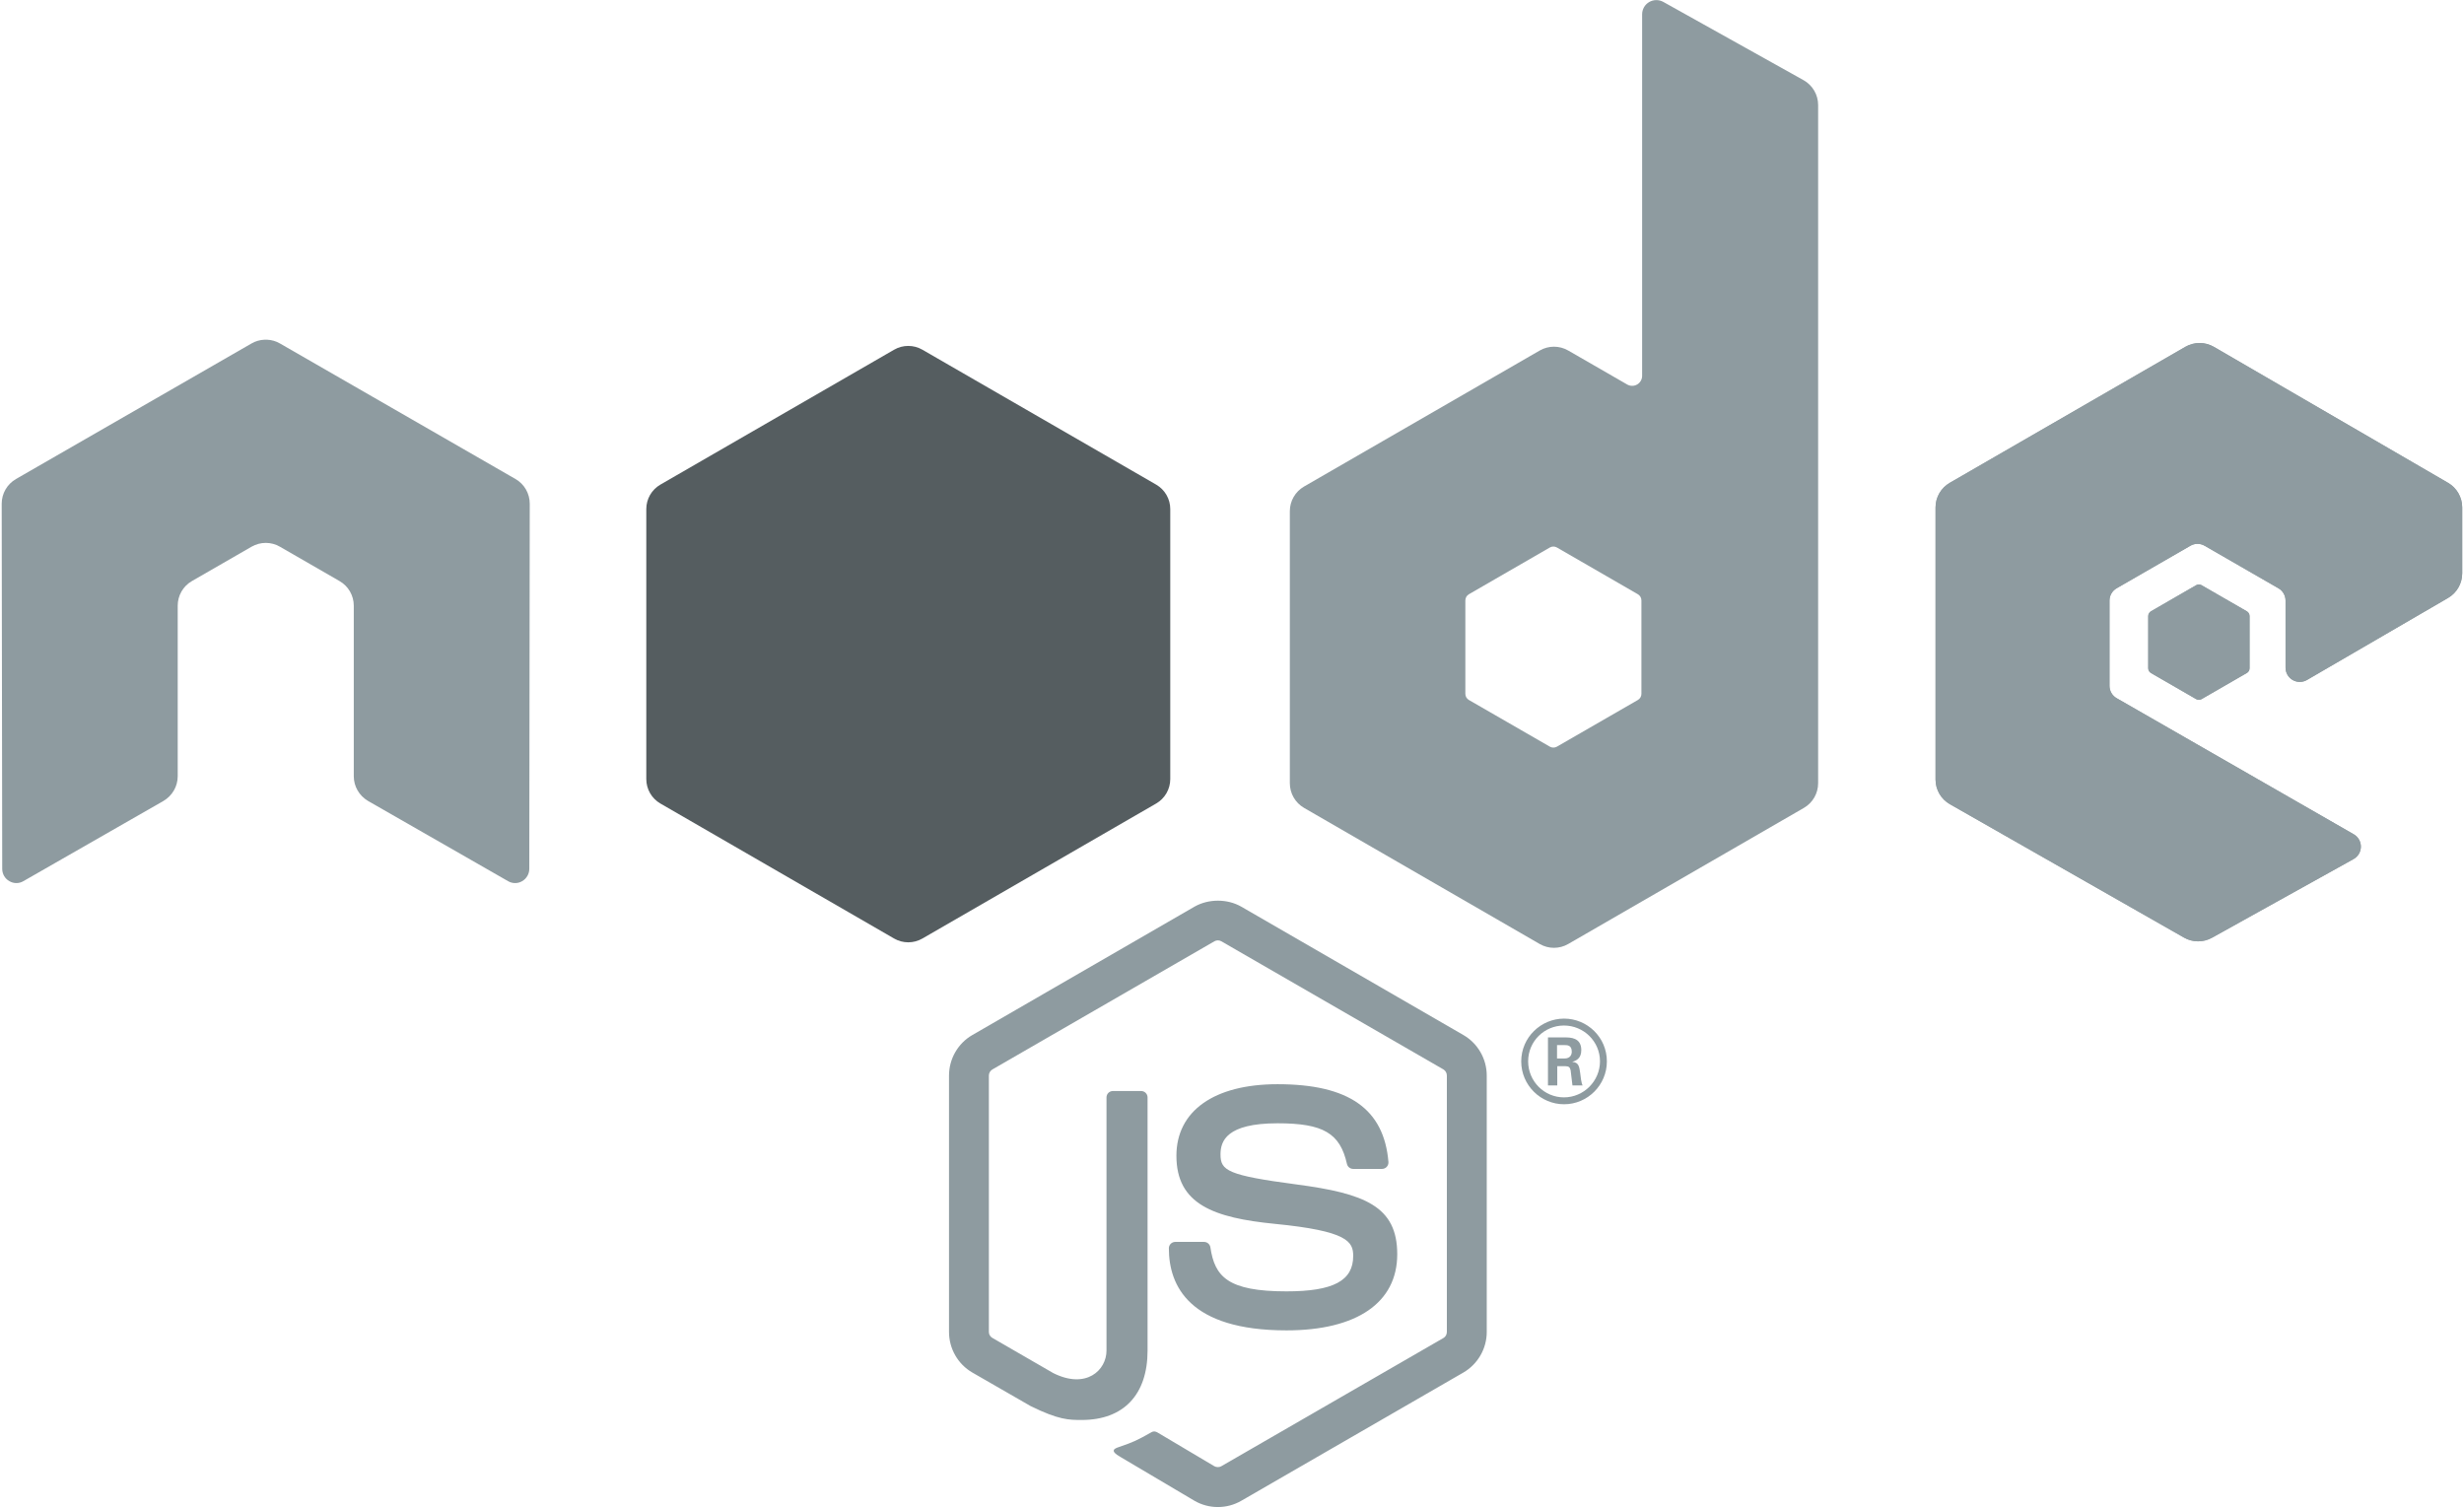
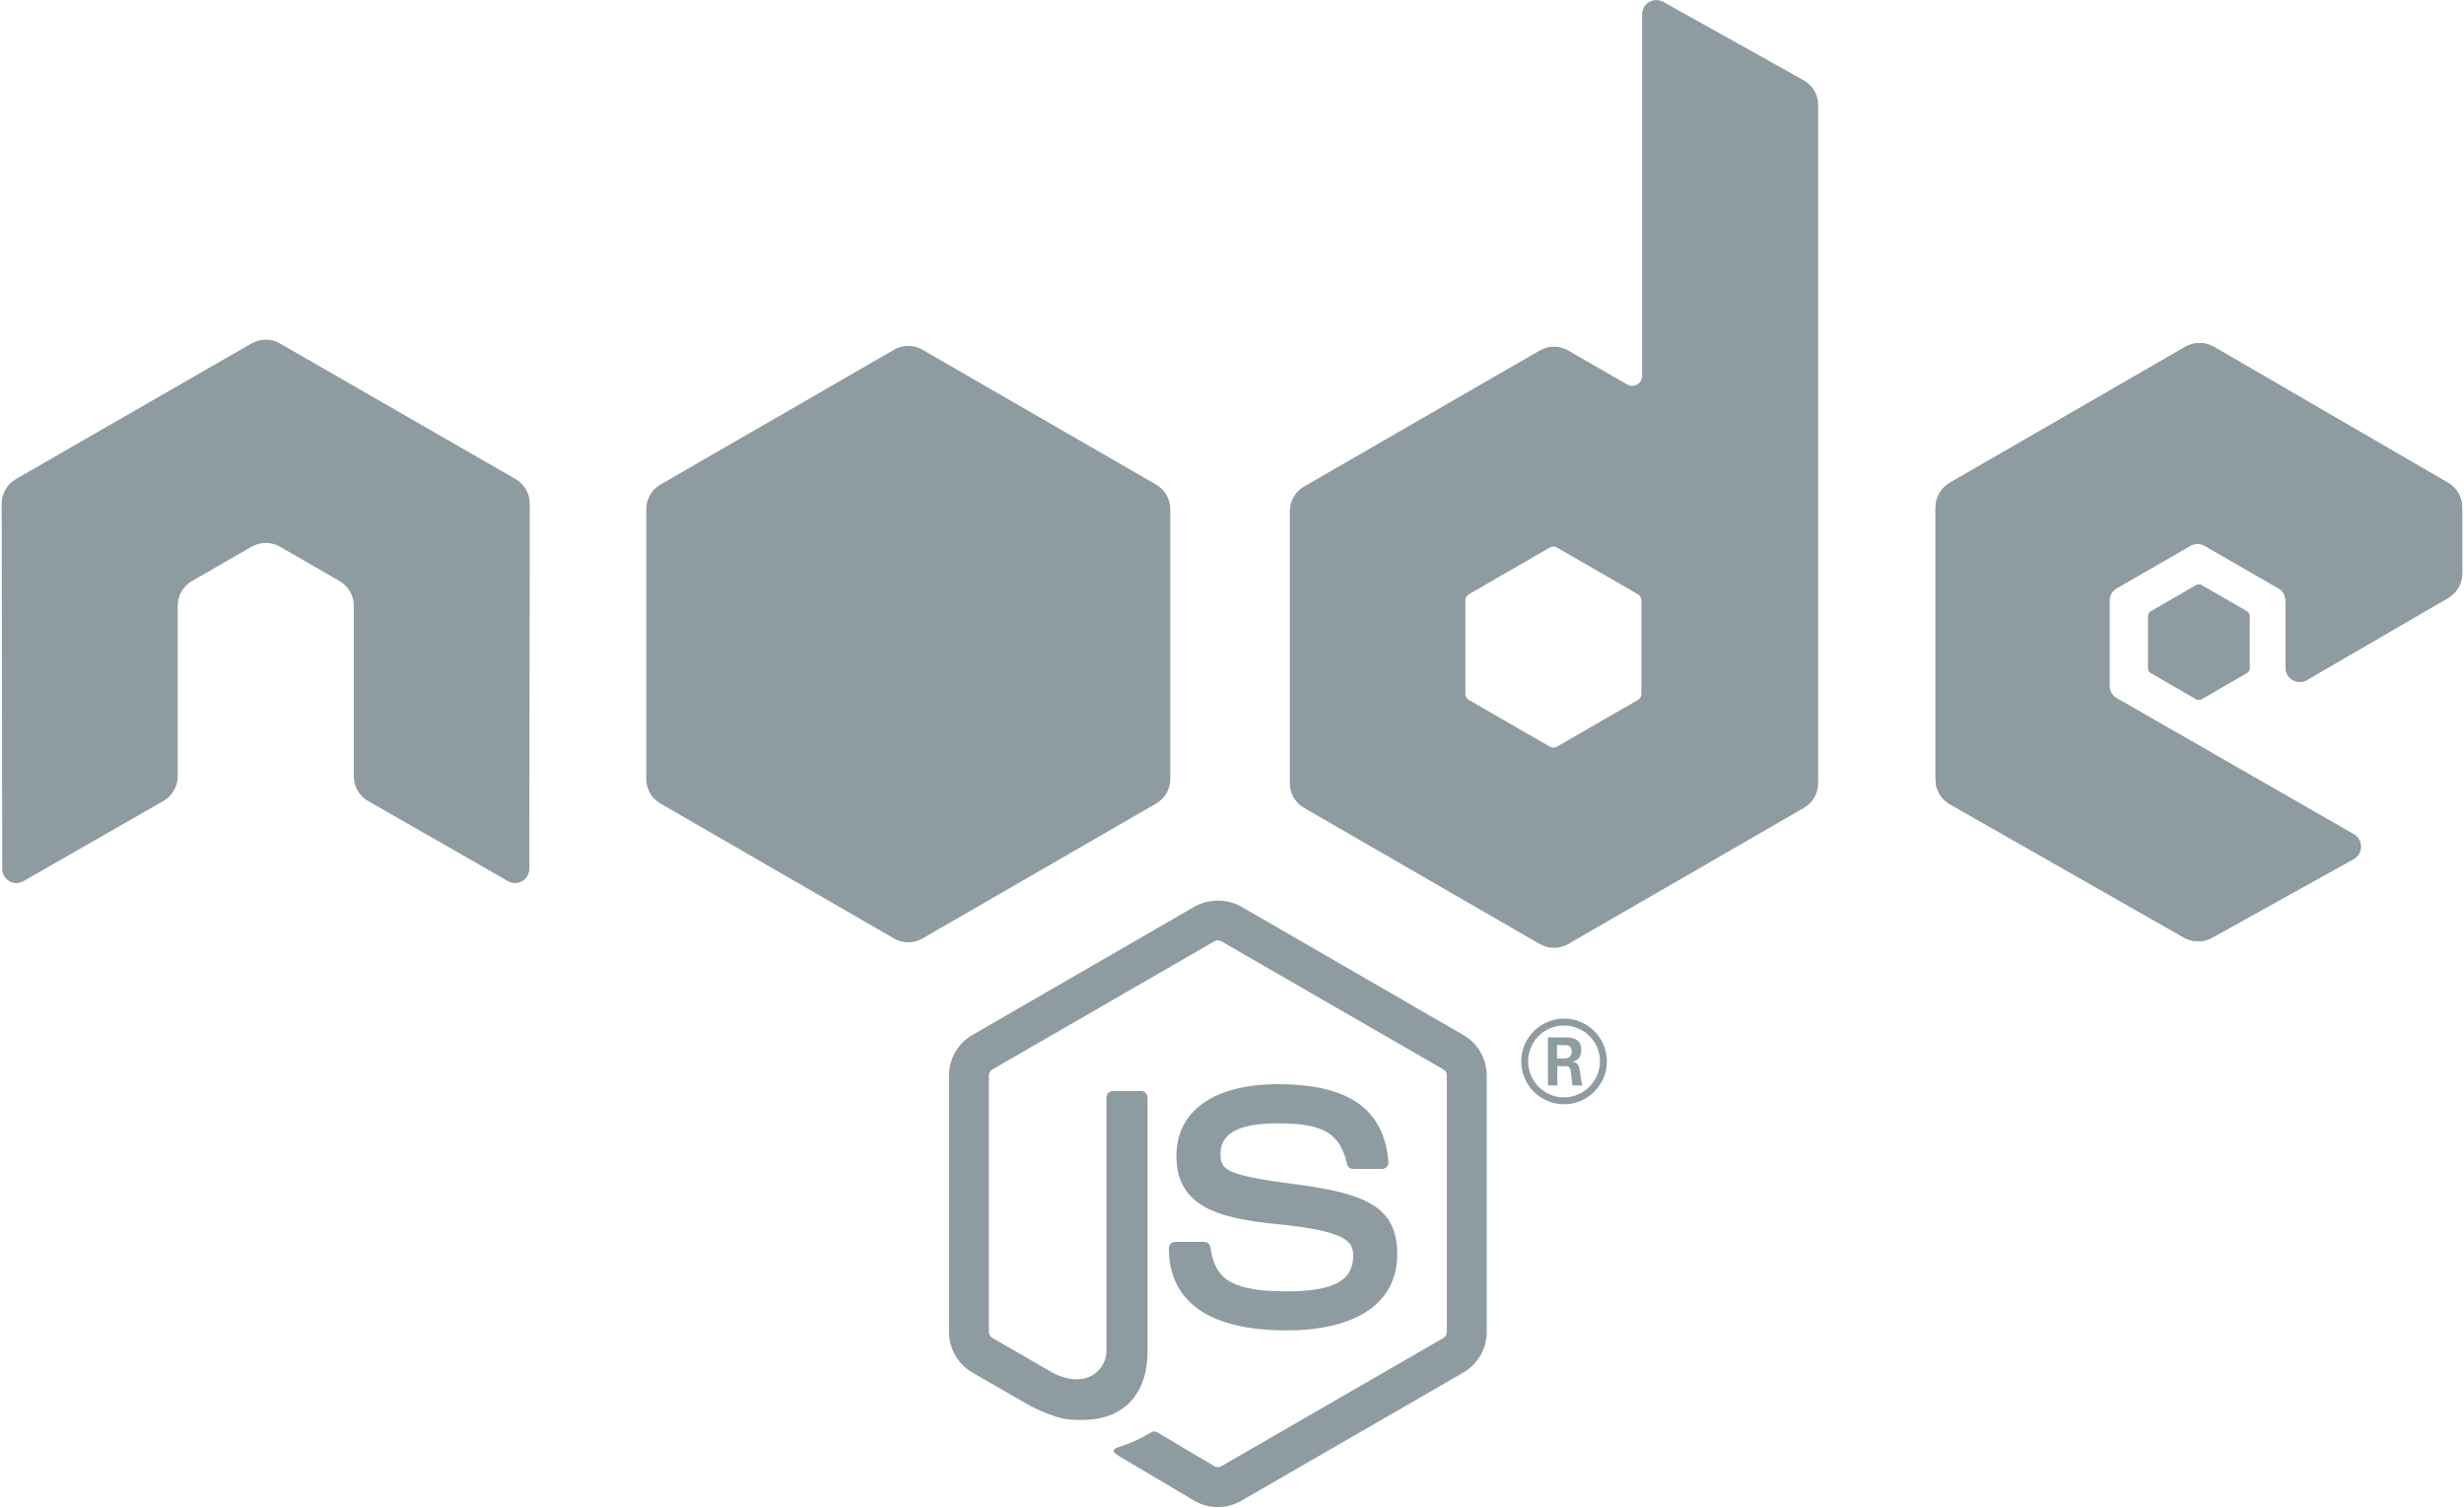
<svg xmlns="http://www.w3.org/2000/svg" height="271" viewBox="0 0 443 271" width="443">
  <g fill="none" fill-rule="evenodd">
    <g fill="#8e9ba0">
      <path d="m231.293 239.182c-17.481 0-21.144-8.023-21.144-14.755 0-.641.515-1.151 1.153-1.151h5.166c.576 0 1.058.416 1.147.979.78 5.259 3.104 7.912 13.677 7.912 8.416 0 11.999-1.903 11.999-6.369 0-2.573-1.016-4.485-14.095-5.767-10.931-1.081-17.691-3.496-17.691-12.239 0-8.062 6.793-12.868 18.187-12.868 12.798 0 19.131 4.441 19.933 13.973.03.328-.086.645-.305.889-.22.229-.524.369-.847.369h-5.186c-.537 0-1.012-.383-1.121-.902-1.243-5.533-4.27-7.302-12.476-7.302-9.189 0-10.257 3.2-10.257 5.601 0 2.906 1.26 3.751 13.667 5.393 12.276 1.623 18.108 3.922 18.108 12.551.002 8.699-7.256 13.686-19.915 13.686zm-12.34 31.762c-1.46 0-2.912-.382-4.189-1.121l-13.338-7.893c-1.992-1.113-1.02-1.509-.363-1.737 2.658-.922 3.195-1.136 6.031-2.743.295-.167.688-.104.992.076l10.247 6.083c.371.206.896.206 1.237 0l39.95-23.059c.372-.212.609-.641.609-1.081v-46.104c0-.451-.237-.872-.62-1.101l-39.933-23.039c-.369-.216-.858-.216-1.231 0l-39.922 23.045c-.389.223-.635.658-.635 1.095v46.104c0 .44.246.858.63 1.067l10.944 6.323c5.938 2.969 9.574-.528 9.574-4.041v-45.518c0-.646.517-1.151 1.16-1.151h5.065c.634 0 1.158.508 1.158 1.151v45.52c0 7.925-4.315 12.47-11.829 12.47-2.309 0-4.127 0-9.202-2.501l-10.476-6.03c-2.588-1.496-4.19-4.293-4.19-7.288v-46.104c0-2.995 1.603-5.792 4.19-7.281l39.952-23.086c2.527-1.43 5.888-1.43 8.396 0l39.947 23.085c2.587 1.496 4.194 4.286 4.194 7.281v46.104c0 2.995-1.607 5.781-4.194 7.288l-39.947 23.064c-1.277.74-2.726 1.122-4.207 1.122z" />
      <path d="m288.898 190.831c0 4.235-3.465 7.698-7.698 7.698-4.197 0-7.7-3.422-7.7-7.698 0-4.358 3.586-7.701 7.7-7.701 4.155 0 7.698 3.343 7.698 7.701zm-14.154-.02c0 3.586 2.893 6.479 6.436 6.479 3.586 0 6.479-2.954 6.479-6.479 0-3.586-2.934-6.438-6.479-6.438-3.503 0-6.436 2.811-6.436 6.438z" />
      <path d="m278.307 186.511h2.977c1.019 0 3.016 0 3.016 2.283 0 1.589-1.019 1.914-1.632 2.118 1.184.081 1.264.855 1.426 1.955.083.691.206 1.875.448 2.281h-1.831c-.043-.406-.329-2.607-.329-2.729-.119-.489-.285-.731-.896-.731h-1.507v3.461h-1.672zm1.631 3.789h1.345c1.098 0 1.304-.772 1.304-1.221 0-1.183-.816-1.183-1.264-1.183h-1.385z" />
      <path d="m394.842 105.215c.305-.176.68-.176.982 0l8.13 4.689c.304.176.491.5.491.852v9.388c0 .353-.188.675-.491.851l-8.13 4.691c-.305.176-.678.176-.982 0l-8.124-4.691c-.304-.176-.489-.498-.489-.851v-9.388c0-.352.187-.676.489-.852zm45.289 2.29c1.576-.915 2.546-2.601 2.546-4.424v-11.854c0-1.822-.97-3.51-2.548-4.424l-42.099-24.443c-1.584-.922-3.539-.922-5.127-.008l-42.356 24.453c-1.583.914-2.558 2.603-2.558 4.43v48.903c0 1.84.985 3.537 2.584 4.446l42.093 23.984c1.552.887 3.455.896 5.017.027l25.46-14.149c.81-.45 1.312-1.298 1.316-2.22.006-.924-.485-1.776-1.284-2.235l-42.625-24.466c-.796-.455-1.286-1.303-1.286-2.219v-15.326c0-.914.488-1.76 1.281-2.215l13.266-7.648c.789-.456 1.766-.456 2.556 0l13.271 7.648c.793.455 1.28 1.301 1.28 2.215v12.059c0 .916.49 1.762 1.283 2.218.793.458 1.77.454 2.561-.005z" />
      <path d="m394.842 105.215c.305-.176.68-.176.982 0l8.13 4.689c.304.176.491.5.491.852v9.388c0 .353-.188.675-.491.851l-8.13 4.691c-.305.176-.678.176-.982 0l-8.124-4.691c-.304-.176-.489-.498-.489-.851v-9.388c0-.352.187-.676.489-.852zm45.289 2.29c1.576-.915 2.546-2.601 2.546-4.424v-11.854c0-1.822-.97-3.51-2.548-4.424l-42.099-24.443c-1.584-.922-3.539-.922-5.127-.008l-42.356 24.453c-1.583.914-2.558 2.603-2.558 4.43v48.903c0 1.84.985 3.537 2.584 4.446l42.093 23.984c1.552.887 3.455.896 5.017.027l25.46-14.149c.81-.45 1.312-1.298 1.316-2.22.006-.924-.485-1.776-1.284-2.235l-42.625-24.466c-.796-.455-1.286-1.303-1.286-2.219v-15.326c0-.914.488-1.76 1.281-2.215l13.266-7.648c.789-.456 1.766-.456 2.556 0l13.271 7.648c.793.455 1.28 1.301 1.28 2.215v12.059c0 .916.49 1.762 1.283 2.218.793.458 1.77.454 2.561-.005z" />
      <path d="m299.04.34c-.793-.439-1.76-.431-2.543.029-.78.459-1.262 1.299-1.262 2.206v65c0 .639-.343 1.231-.895 1.551-.555.32-1.237.32-1.791 0l-10.608-6.112c-1.582-.912-3.529-.91-5.112.002l-42.371 24.453c-1.584.914-2.559 2.604-2.559 4.43v48.917c0 1.828.975 3.516 2.557 4.432l42.37 24.471c1.584.914 3.534.914 5.118 0l42.377-24.471c1.582-.916 2.558-2.604 2.558-4.432v-121.937c0-1.854-1.004-3.564-2.624-4.468zm-3.931 124.403c0 .456-.244.879-.641 1.106l-14.549 8.386c-.395.227-.882.227-1.276 0l-14.548-8.386c-.396-.228-.641-.65-.641-1.106v-16.799c0-.456.243-.88.64-1.108l14.547-8.402c.396-.229.885-.229 1.28 0l14.548 8.402c.396.229.64.652.64 1.108z" />
    </g>
-     <path d="m160.756 62.869-42.02 24.254c-1.572.906-2.539 2.582-2.539 4.395v48.549c0 1.813.967 3.488 2.537 4.396l42.02 24.273c1.571.906 3.508.906 5.079 0l42.028-24.273c1.572-.908 2.539-2.583 2.539-4.396v-48.547c0-1.814-.967-3.49-2.539-4.396l-42.03-24.254c-.785-.454-1.661-.68-2.538-.68-.876-.001-1.753.225-2.537.679" fill="#555d60" />
+     <path d="m160.756 62.869-42.02 24.254c-1.572.906-2.539 2.582-2.539 4.395v48.549c0 1.813.967 3.488 2.537 4.396l42.02 24.273c1.571.906 3.508.906 5.079 0l42.028-24.273c1.572-.908 2.539-2.583 2.539-4.396v-48.547c0-1.814-.967-3.49-2.539-4.396l-42.03-24.254c-.785-.454-1.661-.68-2.538-.68-.876-.001-1.753.225-2.537.679" fill="#8E9BA0" />
    <path d="m95.242 90.566c0-1.84-.969-3.532-2.558-4.444l-42.354-24.375c-.717-.422-1.52-.642-2.331-.674h-.438c-.81.032-1.611.252-2.339.674l-42.354 24.375c-1.58.912-2.562 2.604-2.562 4.444l.093 65.636c0 .913.475 1.762 1.277 2.21.786.471 1.758.471 2.541 0l25.172-14.414c1.592-.945 2.561-2.614 2.561-4.438v-30.665c0-1.828.969-3.52 2.555-4.428l10.718-6.174c.8-.461 1.672-.688 2.563-.688.873 0 1.769.227 2.545.688l10.715 6.174c1.586.908 2.559 2.6 2.559 4.428v30.665c0 1.824.981 3.504 2.563 4.438l25.165 14.414c.789.471 1.775.471 2.557 0 .78-.448 1.271-1.297 1.271-2.21z" fill="#8e9ba0" />
  </g>
</svg>
